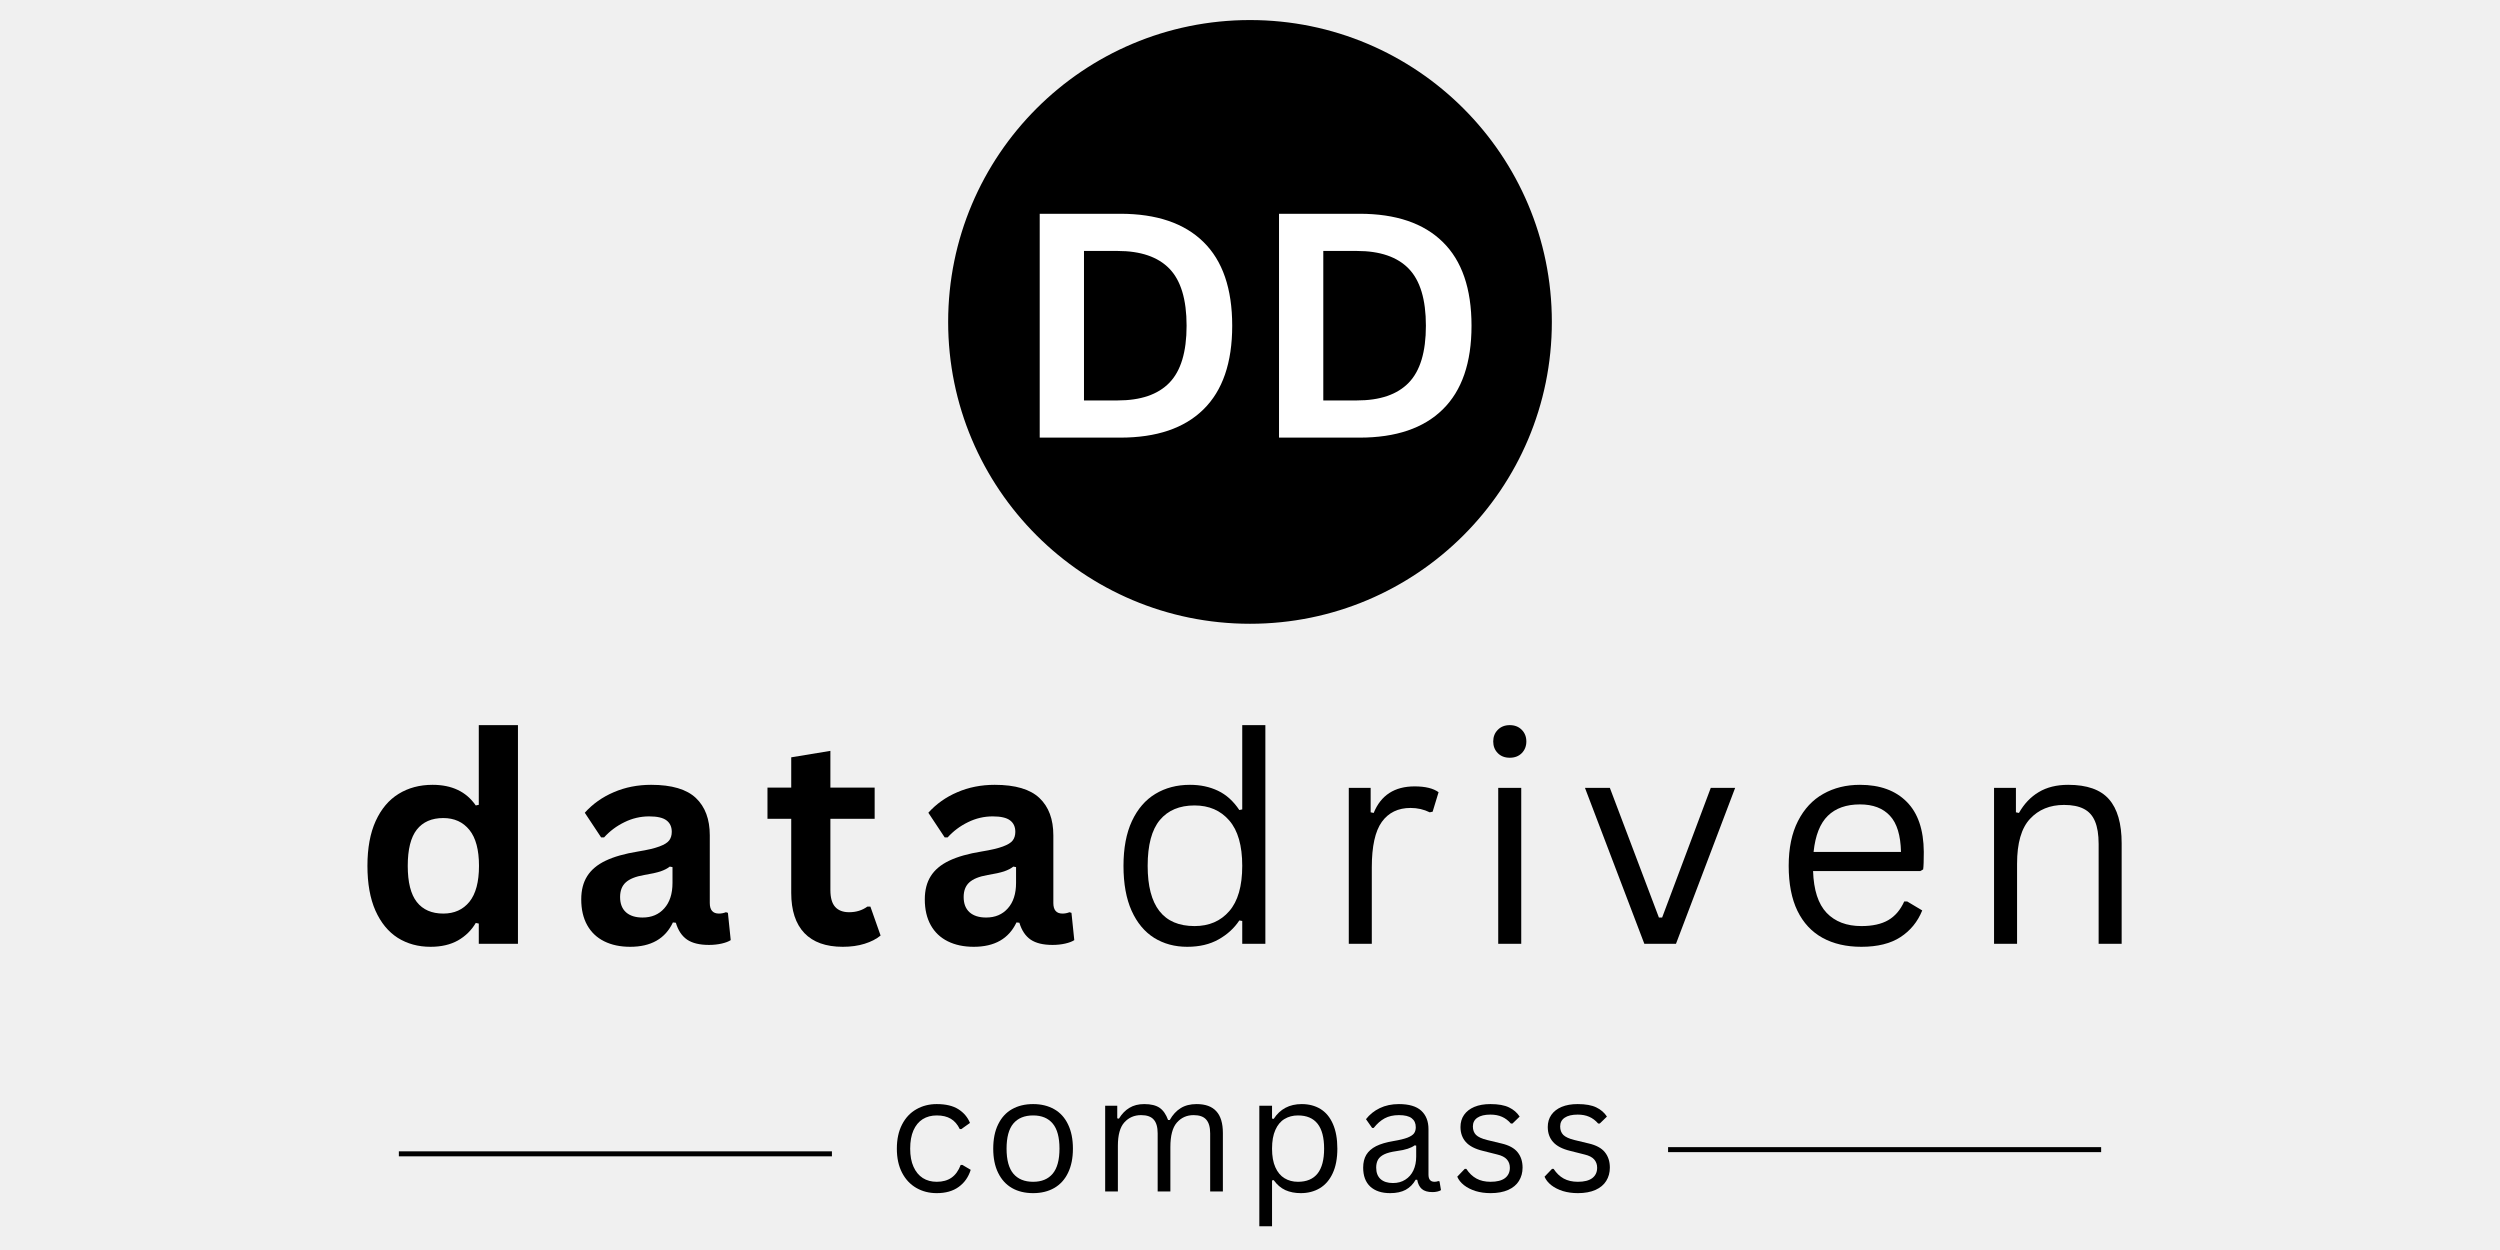
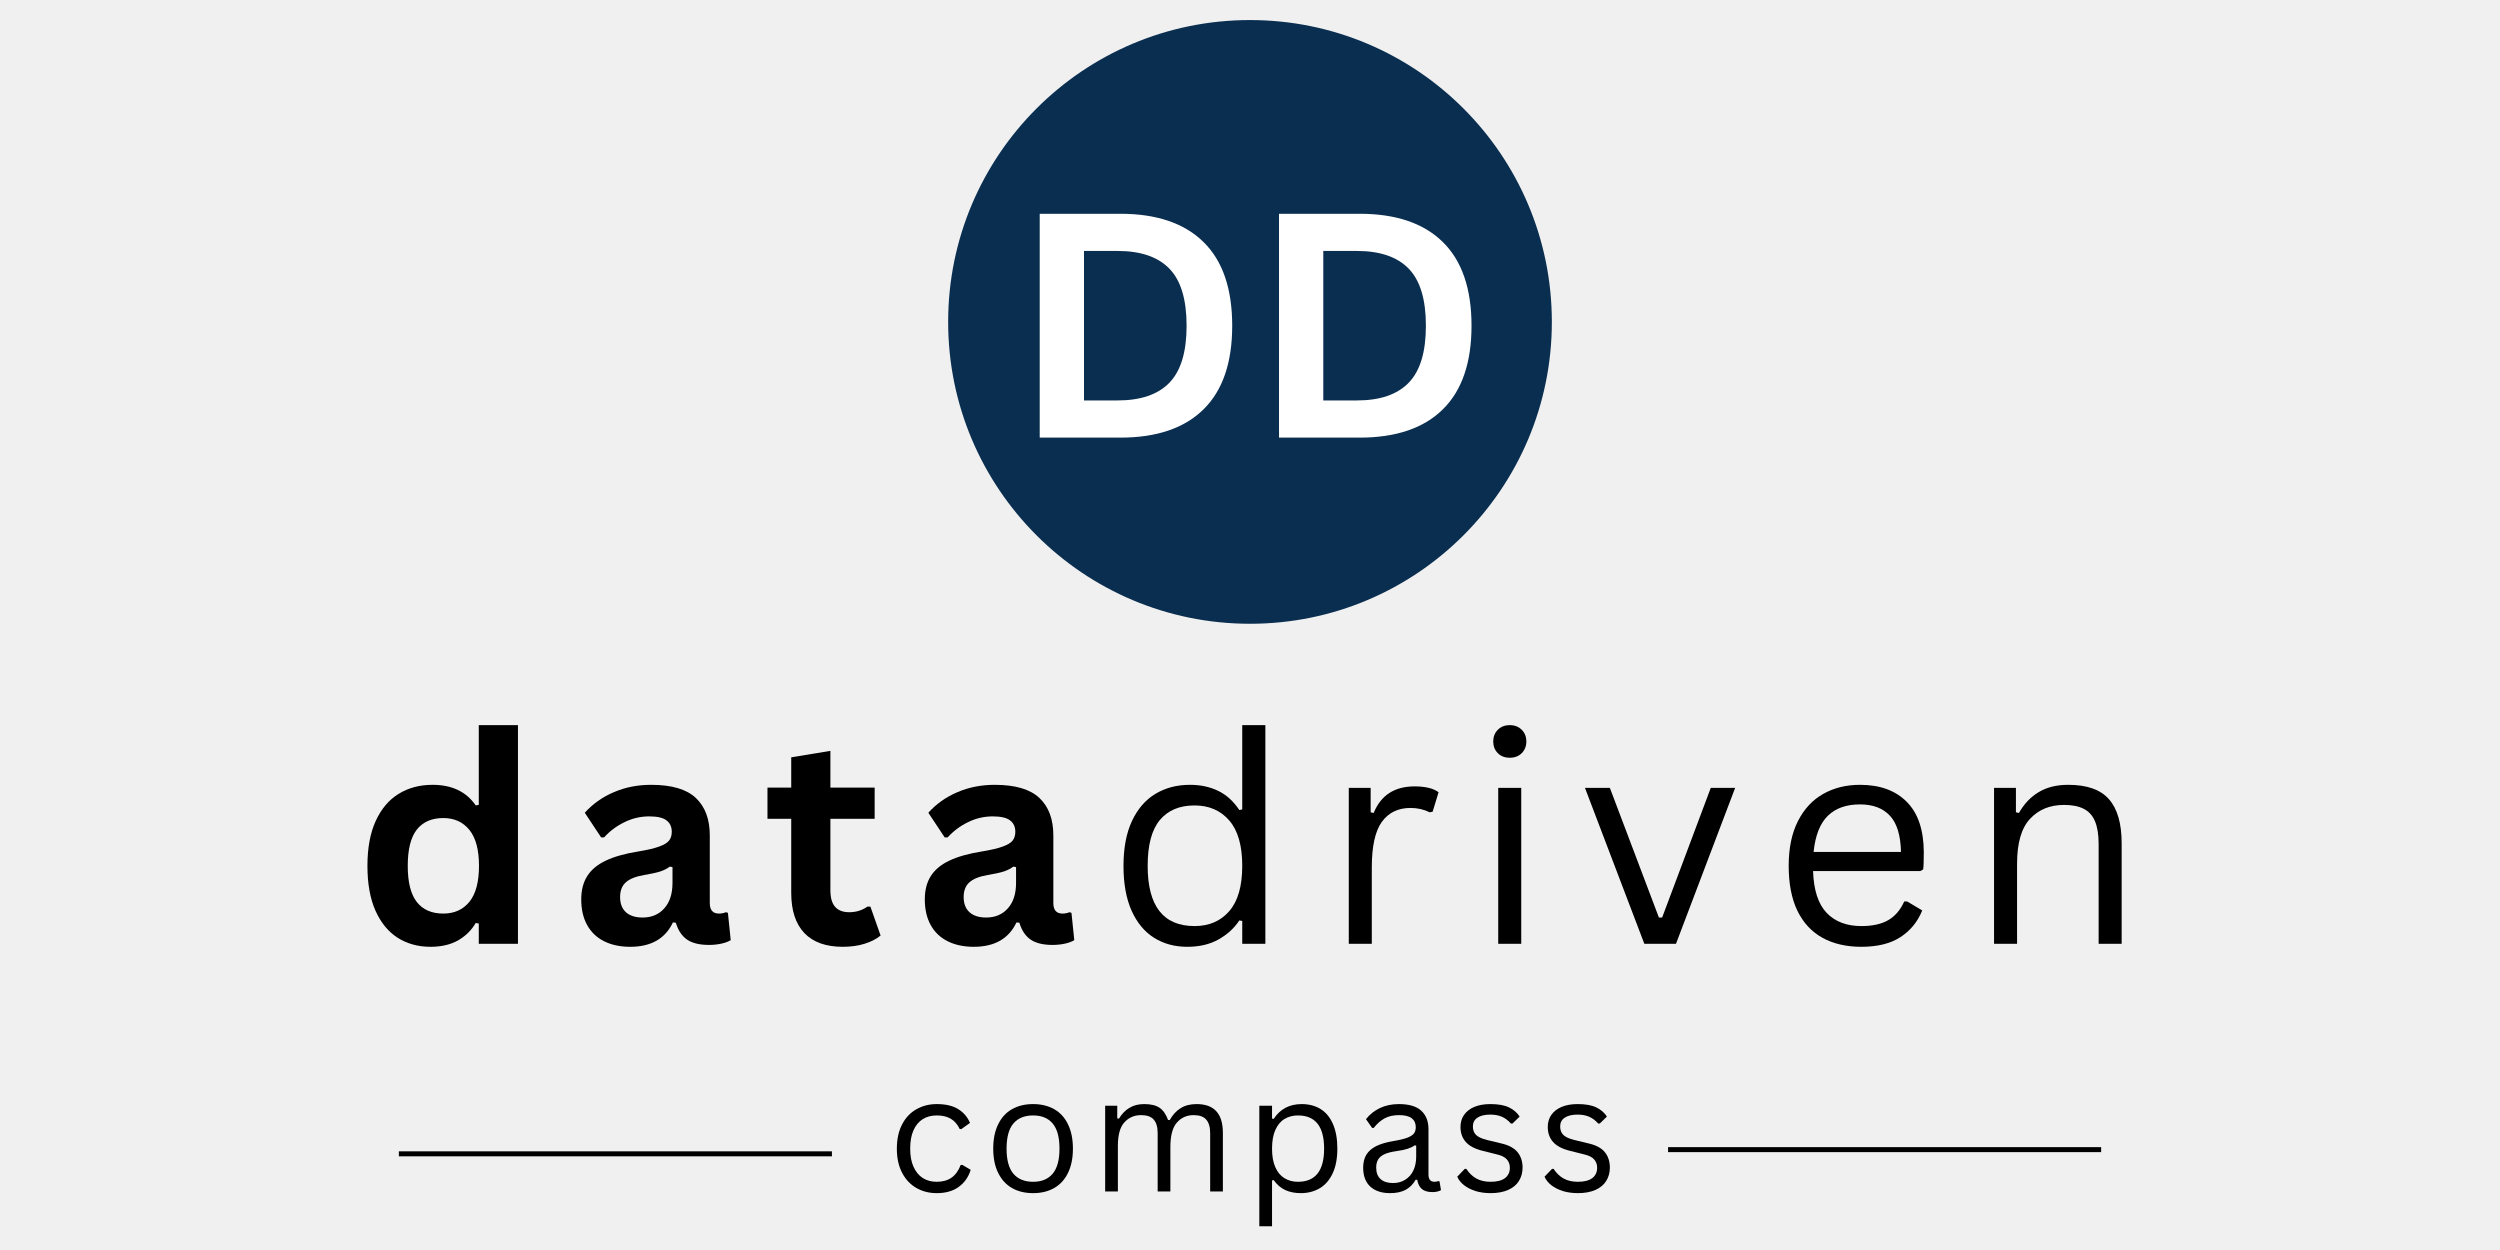
<svg xmlns="http://www.w3.org/2000/svg" width="500" zoomAndPan="magnify" viewBox="0 0 375 187.5" height="250" preserveAspectRatio="xMidYMid meet" version="1.0">
  <defs>
    <g />
-     <clipPath id="48aa68ac70">
+     <clipPath id="3c8b8b9cf4">
      <path d="M 142.223 3.008 L 232.777 3.008 L 232.777 93.566 L 142.223 93.566 Z M 142.223 3.008 " clip-rule="nonzero" />
    </clipPath>
-     <clipPath id="ea8fceec90">
+     <clipPath id="a1f5325f6e">
      <path d="M 187.5 3.008 C 162.492 3.008 142.223 23.281 142.223 48.289 C 142.223 73.293 162.492 93.566 187.5 93.566 C 212.508 93.566 232.777 73.293 232.777 48.289 C 232.777 23.281 212.508 3.008 187.5 3.008 Z M 187.5 3.008 " clip-rule="nonzero" />
    </clipPath>
  </defs>
-   <g clip-path="url(#48aa68ac70)">
-     <g clip-path="url(#ea8fceec90)">
-       <path fill="#000000" d="M 142.223 3.008 L 232.777 3.008 L 232.777 93.566 L 142.223 93.566 Z M 142.223 3.008 " fill-opacity="1" fill-rule="nonzero" />
+   <g clip-path="url(#3c8b8b9cf4)">
+     <g clip-path="url(#a1f5325f6e)">
+       <path fill="#0a2e50" d="M 142.223 3.008 L 232.777 3.008 L 232.777 93.566 L 142.223 93.566 Z M 142.223 3.008 " fill-opacity="1" fill-rule="nonzero" />
    </g>
  </g>
  <g fill="#000000" fill-opacity="1">
    <g transform="translate(53.02104, 141.5669)">
      <g>
        <path d="M 11.562 0.453 C 9.707 0.453 8.066 0.004 6.641 -0.891 C 5.223 -1.797 4.109 -3.156 3.297 -4.969 C 2.492 -6.789 2.094 -9.031 2.094 -11.688 C 2.094 -14.352 2.504 -16.594 3.328 -18.406 C 4.16 -20.227 5.305 -21.586 6.766 -22.484 C 8.234 -23.391 9.93 -23.844 11.859 -23.844 C 13.316 -23.844 14.578 -23.586 15.641 -23.078 C 16.711 -22.578 17.613 -21.801 18.344 -20.75 L 18.797 -20.844 L 18.797 -32.797 L 24.672 -32.797 L 24.672 0 L 18.797 0 L 18.797 -3.031 L 18.344 -3.125 C 17.695 -2.02 16.805 -1.145 15.672 -0.5 C 14.547 0.133 13.176 0.453 11.562 0.453 Z M 13.469 -4.531 C 15.125 -4.531 16.43 -5.117 17.391 -6.297 C 18.348 -7.484 18.828 -9.281 18.828 -11.688 C 18.828 -14.094 18.348 -15.891 17.391 -17.078 C 16.43 -18.266 15.125 -18.859 13.469 -18.859 C 11.738 -18.859 10.414 -18.281 9.5 -17.125 C 8.594 -15.969 8.141 -14.156 8.141 -11.688 C 8.141 -9.227 8.594 -7.422 9.5 -6.266 C 10.414 -5.109 11.738 -4.531 13.469 -4.531 Z M 13.469 -4.531 " />
      </g>
    </g>
  </g>
  <g fill="#000000" fill-opacity="1">
    <g transform="translate(85.40556, 141.5669)">
      <g>
        <path d="M 9.125 0.453 C 7.625 0.453 6.32 0.176 5.219 -0.375 C 4.113 -0.926 3.266 -1.734 2.672 -2.797 C 2.078 -3.867 1.781 -5.156 1.781 -6.656 C 1.781 -8.039 2.078 -9.203 2.672 -10.141 C 3.266 -11.086 4.18 -11.859 5.422 -12.453 C 6.672 -13.055 8.301 -13.52 10.312 -13.844 C 11.707 -14.07 12.77 -14.32 13.5 -14.594 C 14.227 -14.863 14.719 -15.164 14.969 -15.5 C 15.227 -15.844 15.359 -16.273 15.359 -16.797 C 15.359 -17.547 15.094 -18.117 14.562 -18.516 C 14.039 -18.91 13.176 -19.109 11.969 -19.109 C 10.664 -19.109 9.426 -18.816 8.25 -18.234 C 7.07 -17.66 6.055 -16.898 5.203 -15.953 L 4.766 -15.953 L 2.312 -19.656 C 3.5 -20.977 4.945 -22.004 6.656 -22.734 C 8.363 -23.473 10.234 -23.844 12.266 -23.844 C 15.359 -23.844 17.598 -23.18 18.984 -21.859 C 20.367 -20.547 21.062 -18.68 21.062 -16.266 L 21.062 -6.109 C 21.062 -5.055 21.52 -4.531 22.438 -4.531 C 22.789 -4.531 23.141 -4.598 23.484 -4.734 L 23.781 -4.641 L 24.203 -0.547 C 23.879 -0.336 23.426 -0.164 22.844 -0.031 C 22.258 0.102 21.625 0.172 20.938 0.172 C 19.531 0.172 18.438 -0.094 17.656 -0.625 C 16.875 -1.164 16.312 -2.008 15.969 -3.156 L 15.531 -3.203 C 14.383 -0.766 12.25 0.453 9.125 0.453 Z M 10.984 -3.938 C 12.336 -3.938 13.422 -4.395 14.234 -5.312 C 15.055 -6.227 15.469 -7.5 15.469 -9.125 L 15.469 -11.5 L 15.062 -11.578 C 14.707 -11.297 14.242 -11.055 13.672 -10.859 C 13.098 -10.672 12.273 -10.488 11.203 -10.312 C 9.93 -10.094 9.016 -9.723 8.453 -9.203 C 7.891 -8.691 7.609 -7.961 7.609 -7.016 C 7.609 -6.016 7.906 -5.25 8.5 -4.719 C 9.094 -4.195 9.922 -3.938 10.984 -3.938 Z M 10.984 -3.938 " />
      </g>
    </g>
  </g>
  <g fill="#000000" fill-opacity="1">
    <g transform="translate(114.4177, 141.5669)">
      <g>
        <path d="M 16.141 -5.578 L 17.672 -1.234 C 17.035 -0.711 16.234 -0.301 15.266 0 C 14.305 0.301 13.219 0.453 12 0.453 C 9.469 0.453 7.547 -0.234 6.234 -1.609 C 4.922 -2.992 4.266 -5.004 4.266 -7.641 L 4.266 -18.75 L 0.703 -18.75 L 0.703 -23.422 L 4.266 -23.422 L 4.266 -27.969 L 10.141 -28.938 L 10.141 -23.422 L 16.781 -23.422 L 16.781 -18.75 L 10.141 -18.75 L 10.141 -8.062 C 10.141 -6.906 10.379 -6.062 10.859 -5.531 C 11.336 -5 12.035 -4.734 12.953 -4.734 C 14.004 -4.734 14.914 -5.016 15.688 -5.578 Z M 16.141 -5.578 " />
      </g>
    </g>
  </g>
  <g fill="#000000" fill-opacity="1">
    <g transform="translate(136.9394, 141.5669)">
      <g>
        <path d="M 9.125 0.453 C 7.625 0.453 6.32 0.176 5.219 -0.375 C 4.113 -0.926 3.266 -1.734 2.672 -2.797 C 2.078 -3.867 1.781 -5.156 1.781 -6.656 C 1.781 -8.039 2.078 -9.203 2.672 -10.141 C 3.266 -11.086 4.18 -11.859 5.422 -12.453 C 6.672 -13.055 8.301 -13.52 10.312 -13.844 C 11.707 -14.07 12.77 -14.32 13.5 -14.594 C 14.227 -14.863 14.719 -15.164 14.969 -15.5 C 15.227 -15.844 15.359 -16.273 15.359 -16.797 C 15.359 -17.547 15.094 -18.117 14.562 -18.516 C 14.039 -18.91 13.176 -19.109 11.969 -19.109 C 10.664 -19.109 9.426 -18.816 8.25 -18.234 C 7.07 -17.66 6.055 -16.898 5.203 -15.953 L 4.766 -15.953 L 2.312 -19.656 C 3.5 -20.977 4.945 -22.004 6.656 -22.734 C 8.363 -23.473 10.234 -23.844 12.266 -23.844 C 15.359 -23.844 17.598 -23.18 18.984 -21.859 C 20.367 -20.547 21.062 -18.68 21.062 -16.266 L 21.062 -6.109 C 21.062 -5.055 21.52 -4.531 22.438 -4.531 C 22.789 -4.531 23.141 -4.598 23.484 -4.734 L 23.781 -4.641 L 24.203 -0.547 C 23.879 -0.336 23.426 -0.164 22.844 -0.031 C 22.258 0.102 21.625 0.172 20.938 0.172 C 19.531 0.172 18.438 -0.094 17.656 -0.625 C 16.875 -1.164 16.312 -2.008 15.969 -3.156 L 15.531 -3.203 C 14.383 -0.766 12.25 0.453 9.125 0.453 Z M 10.984 -3.938 C 12.336 -3.938 13.422 -4.395 14.234 -5.312 C 15.055 -6.227 15.469 -7.5 15.469 -9.125 L 15.469 -11.5 L 15.062 -11.578 C 14.707 -11.297 14.242 -11.055 13.672 -10.859 C 13.098 -10.672 12.273 -10.488 11.203 -10.312 C 9.93 -10.094 9.016 -9.723 8.453 -9.203 C 7.891 -8.691 7.609 -7.961 7.609 -7.016 C 7.609 -6.016 7.906 -5.25 8.5 -4.719 C 9.094 -4.195 9.922 -3.938 10.984 -3.938 Z M 10.984 -3.938 " />
      </g>
    </g>
  </g>
  <g fill="#000000" fill-opacity="1">
    <g transform="translate(165.9612, 141.5669)">
      <g>
        <path d="M 12.125 0.453 C 10.25 0.453 8.594 0.004 7.156 -0.891 C 5.719 -1.797 4.594 -3.148 3.781 -4.953 C 2.969 -6.766 2.562 -9.008 2.562 -11.688 C 2.562 -14.352 2.984 -16.594 3.828 -18.406 C 4.68 -20.227 5.852 -21.586 7.344 -22.484 C 8.844 -23.391 10.57 -23.844 12.531 -23.844 C 14.094 -23.844 15.492 -23.547 16.734 -22.953 C 17.973 -22.367 19.039 -21.406 19.938 -20.062 L 20.375 -20.156 L 20.375 -32.797 L 23.844 -32.797 L 23.844 0 L 20.375 0 L 20.375 -3.422 L 19.938 -3.5 C 19.176 -2.344 18.141 -1.395 16.828 -0.656 C 15.523 0.082 13.957 0.453 12.125 0.453 Z M 13.219 -2.656 C 15.395 -2.656 17.129 -3.398 18.422 -4.891 C 19.723 -6.379 20.375 -8.645 20.375 -11.688 C 20.375 -14.738 19.723 -17.008 18.422 -18.5 C 17.129 -20 15.395 -20.75 13.219 -20.75 C 10.969 -20.75 9.234 -20.02 8.016 -18.562 C 6.797 -17.102 6.188 -14.812 6.188 -11.688 C 6.188 -5.664 8.531 -2.656 13.219 -2.656 Z M 13.219 -2.656 " />
      </g>
    </g>
  </g>
  <g fill="#000000" fill-opacity="1">
    <g transform="translate(198.2396, 141.5669)">
      <g>
        <path d="M 4.078 0 L 4.078 -23.391 L 7.359 -23.391 L 7.359 -19.719 L 7.812 -19.625 C 8.895 -22.281 10.941 -23.609 13.953 -23.609 C 15.555 -23.609 16.754 -23.316 17.547 -22.734 L 16.656 -19.812 L 16.219 -19.719 C 15.344 -20.156 14.383 -20.375 13.344 -20.375 C 11.477 -20.375 10.039 -19.676 9.031 -18.281 C 8.031 -16.883 7.531 -14.613 7.531 -11.469 L 7.531 0 Z M 4.078 0 " />
      </g>
    </g>
  </g>
  <g fill="#000000" fill-opacity="1">
    <g transform="translate(220.6554, 141.5669)">
      <g>
        <path d="M 5.812 -27.906 C 5.07 -27.906 4.473 -28.133 4.016 -28.594 C 3.555 -29.062 3.328 -29.645 3.328 -30.344 C 3.328 -31.051 3.555 -31.633 4.016 -32.094 C 4.473 -32.562 5.07 -32.797 5.812 -32.797 C 6.551 -32.797 7.148 -32.562 7.609 -32.094 C 8.066 -31.633 8.297 -31.051 8.297 -30.344 C 8.297 -29.645 8.066 -29.062 7.609 -28.594 C 7.148 -28.133 6.551 -27.906 5.812 -27.906 Z M 4.078 0 L 4.078 -23.391 L 7.531 -23.391 L 7.531 0 Z M 4.078 0 " />
      </g>
    </g>
  </g>
  <g fill="#000000" fill-opacity="1">
    <g transform="translate(236.602, 141.5669)">
      <g>
        <path d="M 14.797 0 L 10.047 0 L 1.141 -23.391 L 4.875 -23.391 L 12.234 -3.938 L 12.719 -3.938 L 20.016 -23.391 L 23.672 -23.391 Z M 14.797 0 " />
      </g>
    </g>
  </g>
  <g fill="#000000" fill-opacity="1">
    <g transform="translate(265.7413, 141.5669)">
      <g>
        <path d="M 22.297 -10.906 L 6.219 -10.906 C 6.312 -8.062 6.988 -5.973 8.25 -4.641 C 9.52 -3.316 11.258 -2.656 13.469 -2.656 C 15.133 -2.656 16.477 -2.953 17.5 -3.547 C 18.52 -4.141 19.316 -5.07 19.891 -6.344 L 20.344 -6.344 L 22.594 -5 C 21.906 -3.301 20.816 -1.969 19.328 -1 C 17.836 -0.031 15.883 0.453 13.469 0.453 C 11.207 0.453 9.266 0.004 7.641 -0.891 C 6.016 -1.785 4.758 -3.133 3.875 -4.938 C 3 -6.75 2.562 -9 2.562 -11.688 C 2.562 -14.344 3.023 -16.582 3.953 -18.406 C 4.879 -20.227 6.145 -21.586 7.75 -22.484 C 9.352 -23.391 11.188 -23.844 13.25 -23.844 C 16.25 -23.844 18.586 -22.992 20.266 -21.297 C 21.953 -19.609 22.805 -17.102 22.828 -13.781 C 22.828 -12.477 22.797 -11.602 22.734 -11.156 Z M 19.406 -13.781 C 19.352 -16.27 18.801 -18.078 17.75 -19.203 C 16.707 -20.336 15.207 -20.906 13.25 -20.906 C 11.207 -20.906 9.602 -20.336 8.438 -19.203 C 7.27 -18.066 6.555 -16.258 6.297 -13.781 Z M 19.406 -13.781 " />
      </g>
    </g>
  </g>
  <g fill="#000000" fill-opacity="1">
    <g transform="translate(295.0292, 141.5669)">
      <g>
        <path d="M 4.078 0 L 4.078 -23.391 L 7.359 -23.391 L 7.359 -19.719 L 7.812 -19.625 C 8.582 -20.988 9.57 -22.031 10.781 -22.75 C 11.988 -23.477 13.461 -23.844 15.203 -23.844 C 18.016 -23.844 20.051 -23.125 21.312 -21.688 C 22.582 -20.25 23.219 -18.039 23.219 -15.062 L 23.219 0 L 19.766 0 L 19.766 -14.969 C 19.766 -16.383 19.582 -17.52 19.219 -18.375 C 18.863 -19.227 18.305 -19.848 17.547 -20.234 C 16.797 -20.629 15.805 -20.828 14.578 -20.828 C 12.461 -20.828 10.758 -20.129 9.469 -18.734 C 8.176 -17.348 7.531 -15.102 7.531 -12 L 7.531 0 Z M 4.078 0 " />
      </g>
    </g>
  </g>
  <g fill="#ffffff" fill-opacity="1">
    <g transform="translate(151.5975, 65.64346)">
      <g>
        <path d="M 16.438 -33.578 C 21.895 -33.578 26.055 -32.164 28.922 -29.344 C 31.797 -26.531 33.234 -22.344 33.234 -16.781 C 33.234 -11.238 31.797 -7.055 28.922 -4.234 C 26.055 -1.41 21.895 0 16.438 0 L 4.359 0 L 4.359 -33.578 Z M 16.047 -5.578 C 19.504 -5.578 22.094 -6.461 23.812 -8.234 C 25.531 -10.004 26.391 -12.852 26.391 -16.781 C 26.391 -20.719 25.531 -23.57 23.812 -25.344 C 22.094 -27.113 19.504 -28 16.047 -28 L 11 -28 L 11 -5.578 Z M 16.047 -5.578 " />
      </g>
    </g>
  </g>
  <g fill="#ffffff" fill-opacity="1">
    <g transform="translate(187.4938, 65.64346)">
      <g>
        <path d="M 16.438 -33.578 C 21.895 -33.578 26.055 -32.164 28.922 -29.344 C 31.797 -26.531 33.234 -22.344 33.234 -16.781 C 33.234 -11.238 31.797 -7.055 28.922 -4.234 C 26.055 -1.41 21.895 0 16.438 0 L 4.359 0 L 4.359 -33.578 Z M 16.047 -5.578 C 19.504 -5.578 22.094 -6.461 23.812 -8.234 C 25.531 -10.004 26.391 -12.852 26.391 -16.781 C 26.391 -20.719 25.531 -23.57 23.812 -25.344 C 22.094 -27.113 19.504 -28 16.047 -28 L 11 -28 L 11 -5.578 Z M 16.047 -5.578 " />
      </g>
    </g>
  </g>
  <g fill="#000000" fill-opacity="1">
    <g transform="translate(133.1218, 178.7211)">
      <g>
        <path d="M 7.391 0.25 C 6.254 0.25 5.234 -0.008 4.328 -0.531 C 3.422 -1.051 2.707 -1.812 2.188 -2.812 C 1.664 -3.82 1.406 -5.023 1.406 -6.422 C 1.406 -7.828 1.664 -9.035 2.188 -10.047 C 2.707 -11.055 3.422 -11.816 4.328 -12.328 C 5.234 -12.848 6.254 -13.109 7.391 -13.109 C 8.742 -13.109 9.82 -12.852 10.625 -12.344 C 11.438 -11.832 12.02 -11.145 12.375 -10.281 L 11.078 -9.359 L 10.844 -9.359 C 10.5 -10.066 10.051 -10.582 9.5 -10.906 C 8.945 -11.238 8.242 -11.406 7.391 -11.406 C 6.586 -11.406 5.883 -11.219 5.281 -10.844 C 4.688 -10.469 4.223 -9.906 3.891 -9.156 C 3.566 -8.414 3.406 -7.504 3.406 -6.422 C 3.406 -5.348 3.57 -4.441 3.906 -3.703 C 4.238 -2.961 4.703 -2.398 5.297 -2.016 C 5.891 -1.641 6.586 -1.453 7.391 -1.453 C 8.273 -1.453 9.008 -1.656 9.594 -2.062 C 10.188 -2.469 10.648 -3.109 10.984 -3.984 L 11.234 -3.984 L 12.484 -3.25 C 12.148 -2.164 11.551 -1.312 10.688 -0.688 C 9.832 -0.062 8.734 0.25 7.391 0.25 Z M 7.391 0.25 " />
      </g>
    </g>
  </g>
  <g fill="#000000" fill-opacity="1">
    <g transform="translate(147.579, 178.7211)">
      <g>
        <path d="M 7.391 0.25 C 6.172 0.25 5.113 -0.004 4.219 -0.516 C 3.32 -1.035 2.629 -1.797 2.141 -2.797 C 1.648 -3.797 1.406 -5.004 1.406 -6.422 C 1.406 -7.848 1.648 -9.062 2.141 -10.062 C 2.629 -11.07 3.32 -11.832 4.219 -12.344 C 5.113 -12.852 6.172 -13.109 7.391 -13.109 C 8.598 -13.109 9.648 -12.852 10.547 -12.344 C 11.453 -11.832 12.145 -11.07 12.625 -10.062 C 13.113 -9.062 13.359 -7.848 13.359 -6.422 C 13.359 -5.004 13.113 -3.797 12.625 -2.797 C 12.145 -1.797 11.453 -1.035 10.547 -0.516 C 9.648 -0.004 8.598 0.25 7.391 0.25 Z M 7.391 -1.453 C 8.672 -1.453 9.648 -1.859 10.328 -2.672 C 11.004 -3.484 11.344 -4.734 11.344 -6.422 C 11.344 -8.129 11.004 -9.383 10.328 -10.188 C 9.648 -11 8.672 -11.406 7.391 -11.406 C 6.098 -11.406 5.109 -11 4.422 -10.188 C 3.742 -9.375 3.406 -8.117 3.406 -6.422 C 3.406 -4.734 3.742 -3.484 4.422 -2.672 C 5.109 -1.859 6.098 -1.453 7.391 -1.453 Z M 7.391 -1.453 " />
      </g>
    </g>
  </g>
  <g fill="#000000" fill-opacity="1">
    <g transform="translate(163.5409, 178.7211)">
      <g>
        <path d="M 2.234 0 L 2.234 -12.859 L 4.047 -12.859 L 4.047 -10.969 L 4.297 -10.922 C 4.734 -11.641 5.258 -12.18 5.875 -12.547 C 6.488 -12.922 7.227 -13.109 8.094 -13.109 C 9.094 -13.109 9.863 -12.922 10.406 -12.547 C 10.945 -12.172 11.367 -11.562 11.672 -10.719 L 11.922 -10.719 C 12.367 -11.508 12.914 -12.102 13.562 -12.5 C 14.207 -12.906 15.004 -13.109 15.953 -13.109 C 17.273 -13.109 18.258 -12.75 18.906 -12.031 C 19.562 -11.32 19.891 -10.234 19.891 -8.766 L 19.891 0 L 17.984 0 L 17.984 -8.719 C 17.984 -9.656 17.785 -10.344 17.391 -10.781 C 17.004 -11.227 16.375 -11.453 15.5 -11.453 C 14.477 -11.453 13.641 -11.078 12.984 -10.328 C 12.336 -9.586 12.016 -8.363 12.016 -6.656 L 12.016 0 L 10.109 0 L 10.109 -8.719 C 10.109 -9.656 9.91 -10.344 9.516 -10.781 C 9.129 -11.227 8.5 -11.453 7.625 -11.453 C 6.602 -11.453 5.766 -11.086 5.109 -10.359 C 4.461 -9.641 4.141 -8.469 4.141 -6.844 L 4.141 0 Z M 2.234 0 " />
      </g>
    </g>
  </g>
  <g fill="#000000" fill-opacity="1">
    <g transform="translate(186.6647, 178.7211)">
      <g>
        <path d="M 2.234 5.219 L 2.234 -12.859 L 4.141 -12.859 L 4.141 -10.938 L 4.391 -10.891 C 5.348 -12.367 6.75 -13.109 8.594 -13.109 C 9.664 -13.109 10.602 -12.863 11.406 -12.375 C 12.207 -11.883 12.828 -11.141 13.266 -10.141 C 13.711 -9.141 13.938 -7.898 13.938 -6.422 C 13.938 -4.953 13.703 -3.719 13.234 -2.719 C 12.773 -1.727 12.129 -0.984 11.297 -0.484 C 10.473 0.004 9.523 0.25 8.453 0.25 C 7.586 0.25 6.816 0.098 6.141 -0.203 C 5.461 -0.516 4.879 -1.016 4.391 -1.703 L 4.141 -1.656 L 4.141 5.219 Z M 8.031 -1.453 C 10.645 -1.453 11.953 -3.109 11.953 -6.422 C 11.953 -9.742 10.645 -11.406 8.031 -11.406 C 7.27 -11.406 6.598 -11.227 6.016 -10.875 C 5.43 -10.531 4.973 -9.984 4.641 -9.234 C 4.305 -8.492 4.141 -7.555 4.141 -6.422 C 4.141 -5.297 4.305 -4.363 4.641 -3.625 C 4.973 -2.883 5.43 -2.336 6.016 -1.984 C 6.598 -1.629 7.27 -1.453 8.031 -1.453 Z M 8.031 -1.453 " />
      </g>
    </g>
  </g>
  <g fill="#000000" fill-opacity="1">
    <g transform="translate(203.2098, 178.7211)">
      <g>
        <path d="M 5.312 0.25 C 4.039 0.25 3.047 -0.078 2.328 -0.734 C 1.617 -1.398 1.266 -2.348 1.266 -3.578 C 1.266 -4.336 1.422 -4.977 1.734 -5.5 C 2.055 -6.031 2.547 -6.461 3.203 -6.797 C 3.867 -7.129 4.734 -7.383 5.797 -7.562 C 6.734 -7.719 7.441 -7.891 7.922 -8.078 C 8.41 -8.273 8.738 -8.492 8.906 -8.734 C 9.07 -8.973 9.156 -9.273 9.156 -9.641 C 9.156 -10.223 8.953 -10.672 8.547 -10.984 C 8.148 -11.297 7.508 -11.453 6.625 -11.453 C 5.789 -11.453 5.078 -11.289 4.484 -10.969 C 3.891 -10.645 3.344 -10.164 2.844 -9.531 L 2.609 -9.531 L 1.688 -10.844 C 2.227 -11.539 2.914 -12.094 3.75 -12.5 C 4.594 -12.906 5.551 -13.109 6.625 -13.109 C 8.145 -13.109 9.266 -12.773 9.984 -12.109 C 10.703 -11.441 11.062 -10.523 11.062 -9.359 L 11.062 -2.531 C 11.062 -1.812 11.363 -1.453 11.969 -1.453 C 12.164 -1.453 12.359 -1.488 12.547 -1.562 L 12.719 -1.516 L 12.938 -0.203 C 12.801 -0.109 12.613 -0.035 12.375 0.016 C 12.145 0.066 11.91 0.094 11.672 0.094 C 10.961 0.094 10.426 -0.062 10.062 -0.375 C 9.707 -0.688 9.477 -1.145 9.375 -1.75 L 9.141 -1.766 C 8.766 -1.098 8.266 -0.594 7.641 -0.25 C 7.023 0.082 6.25 0.25 5.312 0.25 Z M 5.734 -1.266 C 6.441 -1.266 7.055 -1.43 7.578 -1.766 C 8.109 -2.098 8.516 -2.562 8.797 -3.156 C 9.078 -3.758 9.219 -4.453 9.219 -5.234 L 9.219 -6.875 L 9 -6.922 C 8.707 -6.711 8.352 -6.539 7.938 -6.406 C 7.531 -6.27 6.957 -6.148 6.219 -6.047 C 5.469 -5.941 4.875 -5.785 4.438 -5.578 C 4 -5.367 3.688 -5.102 3.5 -4.781 C 3.312 -4.457 3.219 -4.055 3.219 -3.578 C 3.219 -2.828 3.438 -2.254 3.875 -1.859 C 4.32 -1.461 4.941 -1.266 5.734 -1.266 Z M 5.734 -1.266 " />
      </g>
    </g>
  </g>
  <g fill="#000000" fill-opacity="1">
    <g transform="translate(217.7137, 178.7211)">
      <g>
        <path d="M 5.875 0.25 C 5.062 0.25 4.312 0.145 3.625 -0.062 C 2.938 -0.281 2.352 -0.578 1.875 -0.953 C 1.406 -1.328 1.07 -1.75 0.875 -2.219 L 2 -3.391 L 2.234 -3.391 C 2.66 -2.742 3.164 -2.258 3.75 -1.938 C 4.344 -1.613 5.051 -1.453 5.875 -1.453 C 6.82 -1.453 7.539 -1.633 8.031 -2 C 8.52 -2.375 8.766 -2.895 8.766 -3.562 C 8.766 -4.062 8.613 -4.477 8.312 -4.812 C 8.02 -5.145 7.539 -5.391 6.875 -5.547 L 4.703 -6.094 C 3.547 -6.375 2.695 -6.816 2.156 -7.422 C 1.625 -8.023 1.359 -8.773 1.359 -9.672 C 1.359 -10.367 1.535 -10.973 1.891 -11.484 C 2.254 -12.004 2.77 -12.406 3.438 -12.688 C 4.113 -12.969 4.914 -13.109 5.844 -13.109 C 7.031 -13.109 7.961 -12.941 8.641 -12.609 C 9.316 -12.285 9.848 -11.828 10.234 -11.234 L 9.156 -10.188 L 8.922 -10.188 C 8.516 -10.656 8.066 -10.992 7.578 -11.203 C 7.086 -11.422 6.508 -11.531 5.844 -11.531 C 5 -11.531 4.348 -11.375 3.891 -11.062 C 3.441 -10.758 3.219 -10.32 3.219 -9.75 C 3.219 -9.227 3.375 -8.805 3.688 -8.484 C 4.008 -8.172 4.566 -7.914 5.359 -7.719 L 7.5 -7.203 C 8.625 -6.941 9.43 -6.504 9.922 -5.891 C 10.422 -5.273 10.672 -4.504 10.672 -3.578 C 10.672 -2.828 10.488 -2.16 10.125 -1.578 C 9.77 -1.004 9.234 -0.555 8.516 -0.234 C 7.797 0.086 6.914 0.25 5.875 0.25 Z M 5.875 0.25 " />
      </g>
    </g>
  </g>
  <g fill="#000000" fill-opacity="1">
    <g transform="translate(230.8061, 178.7211)">
      <g>
        <path d="M 5.875 0.25 C 5.062 0.25 4.312 0.145 3.625 -0.062 C 2.938 -0.281 2.352 -0.578 1.875 -0.953 C 1.406 -1.328 1.07 -1.75 0.875 -2.219 L 2 -3.391 L 2.234 -3.391 C 2.66 -2.742 3.164 -2.258 3.75 -1.938 C 4.344 -1.613 5.051 -1.453 5.875 -1.453 C 6.82 -1.453 7.539 -1.633 8.031 -2 C 8.52 -2.375 8.766 -2.895 8.766 -3.562 C 8.766 -4.062 8.613 -4.477 8.312 -4.812 C 8.02 -5.145 7.539 -5.391 6.875 -5.547 L 4.703 -6.094 C 3.547 -6.375 2.695 -6.816 2.156 -7.422 C 1.625 -8.023 1.359 -8.773 1.359 -9.672 C 1.359 -10.367 1.535 -10.973 1.891 -11.484 C 2.254 -12.004 2.77 -12.406 3.438 -12.688 C 4.113 -12.969 4.914 -13.109 5.844 -13.109 C 7.031 -13.109 7.961 -12.941 8.641 -12.609 C 9.316 -12.285 9.848 -11.828 10.234 -11.234 L 9.156 -10.188 L 8.922 -10.188 C 8.516 -10.656 8.066 -10.992 7.578 -11.203 C 7.086 -11.422 6.508 -11.531 5.844 -11.531 C 5 -11.531 4.348 -11.375 3.891 -11.062 C 3.441 -10.758 3.219 -10.32 3.219 -9.75 C 3.219 -9.227 3.375 -8.805 3.688 -8.484 C 4.008 -8.172 4.566 -7.914 5.359 -7.719 L 7.5 -7.203 C 8.625 -6.941 9.43 -6.504 9.922 -5.891 C 10.422 -5.273 10.672 -4.504 10.672 -3.578 C 10.672 -2.828 10.488 -2.16 10.125 -1.578 C 9.77 -1.004 9.234 -0.555 8.516 -0.234 C 7.797 0.086 6.914 0.25 5.875 0.25 Z M 5.875 0.25 " />
      </g>
    </g>
  </g>
  <path stroke-linecap="butt" transform="matrix(0.748005, 0.000000000000000979, -0.000000000000000979, 0.748005, 59.82769, 172.7041)" fill="none" stroke-linejoin="miter" d="M 0.001 0.5 L 86.846 0.5 " stroke="#000000" stroke-width="1" stroke-opacity="1" stroke-miterlimit="4" />
  <path stroke-linecap="butt" transform="matrix(0.748005, 0.00000000000000049, -0.00000000000000049, 0.748005, 250.2102, 172.0658)" fill="none" stroke-linejoin="miter" d="M 0.001 0.502 L 86.846 0.502 " stroke="#000000" stroke-width="1" stroke-opacity="1" stroke-miterlimit="4" />
</svg>
